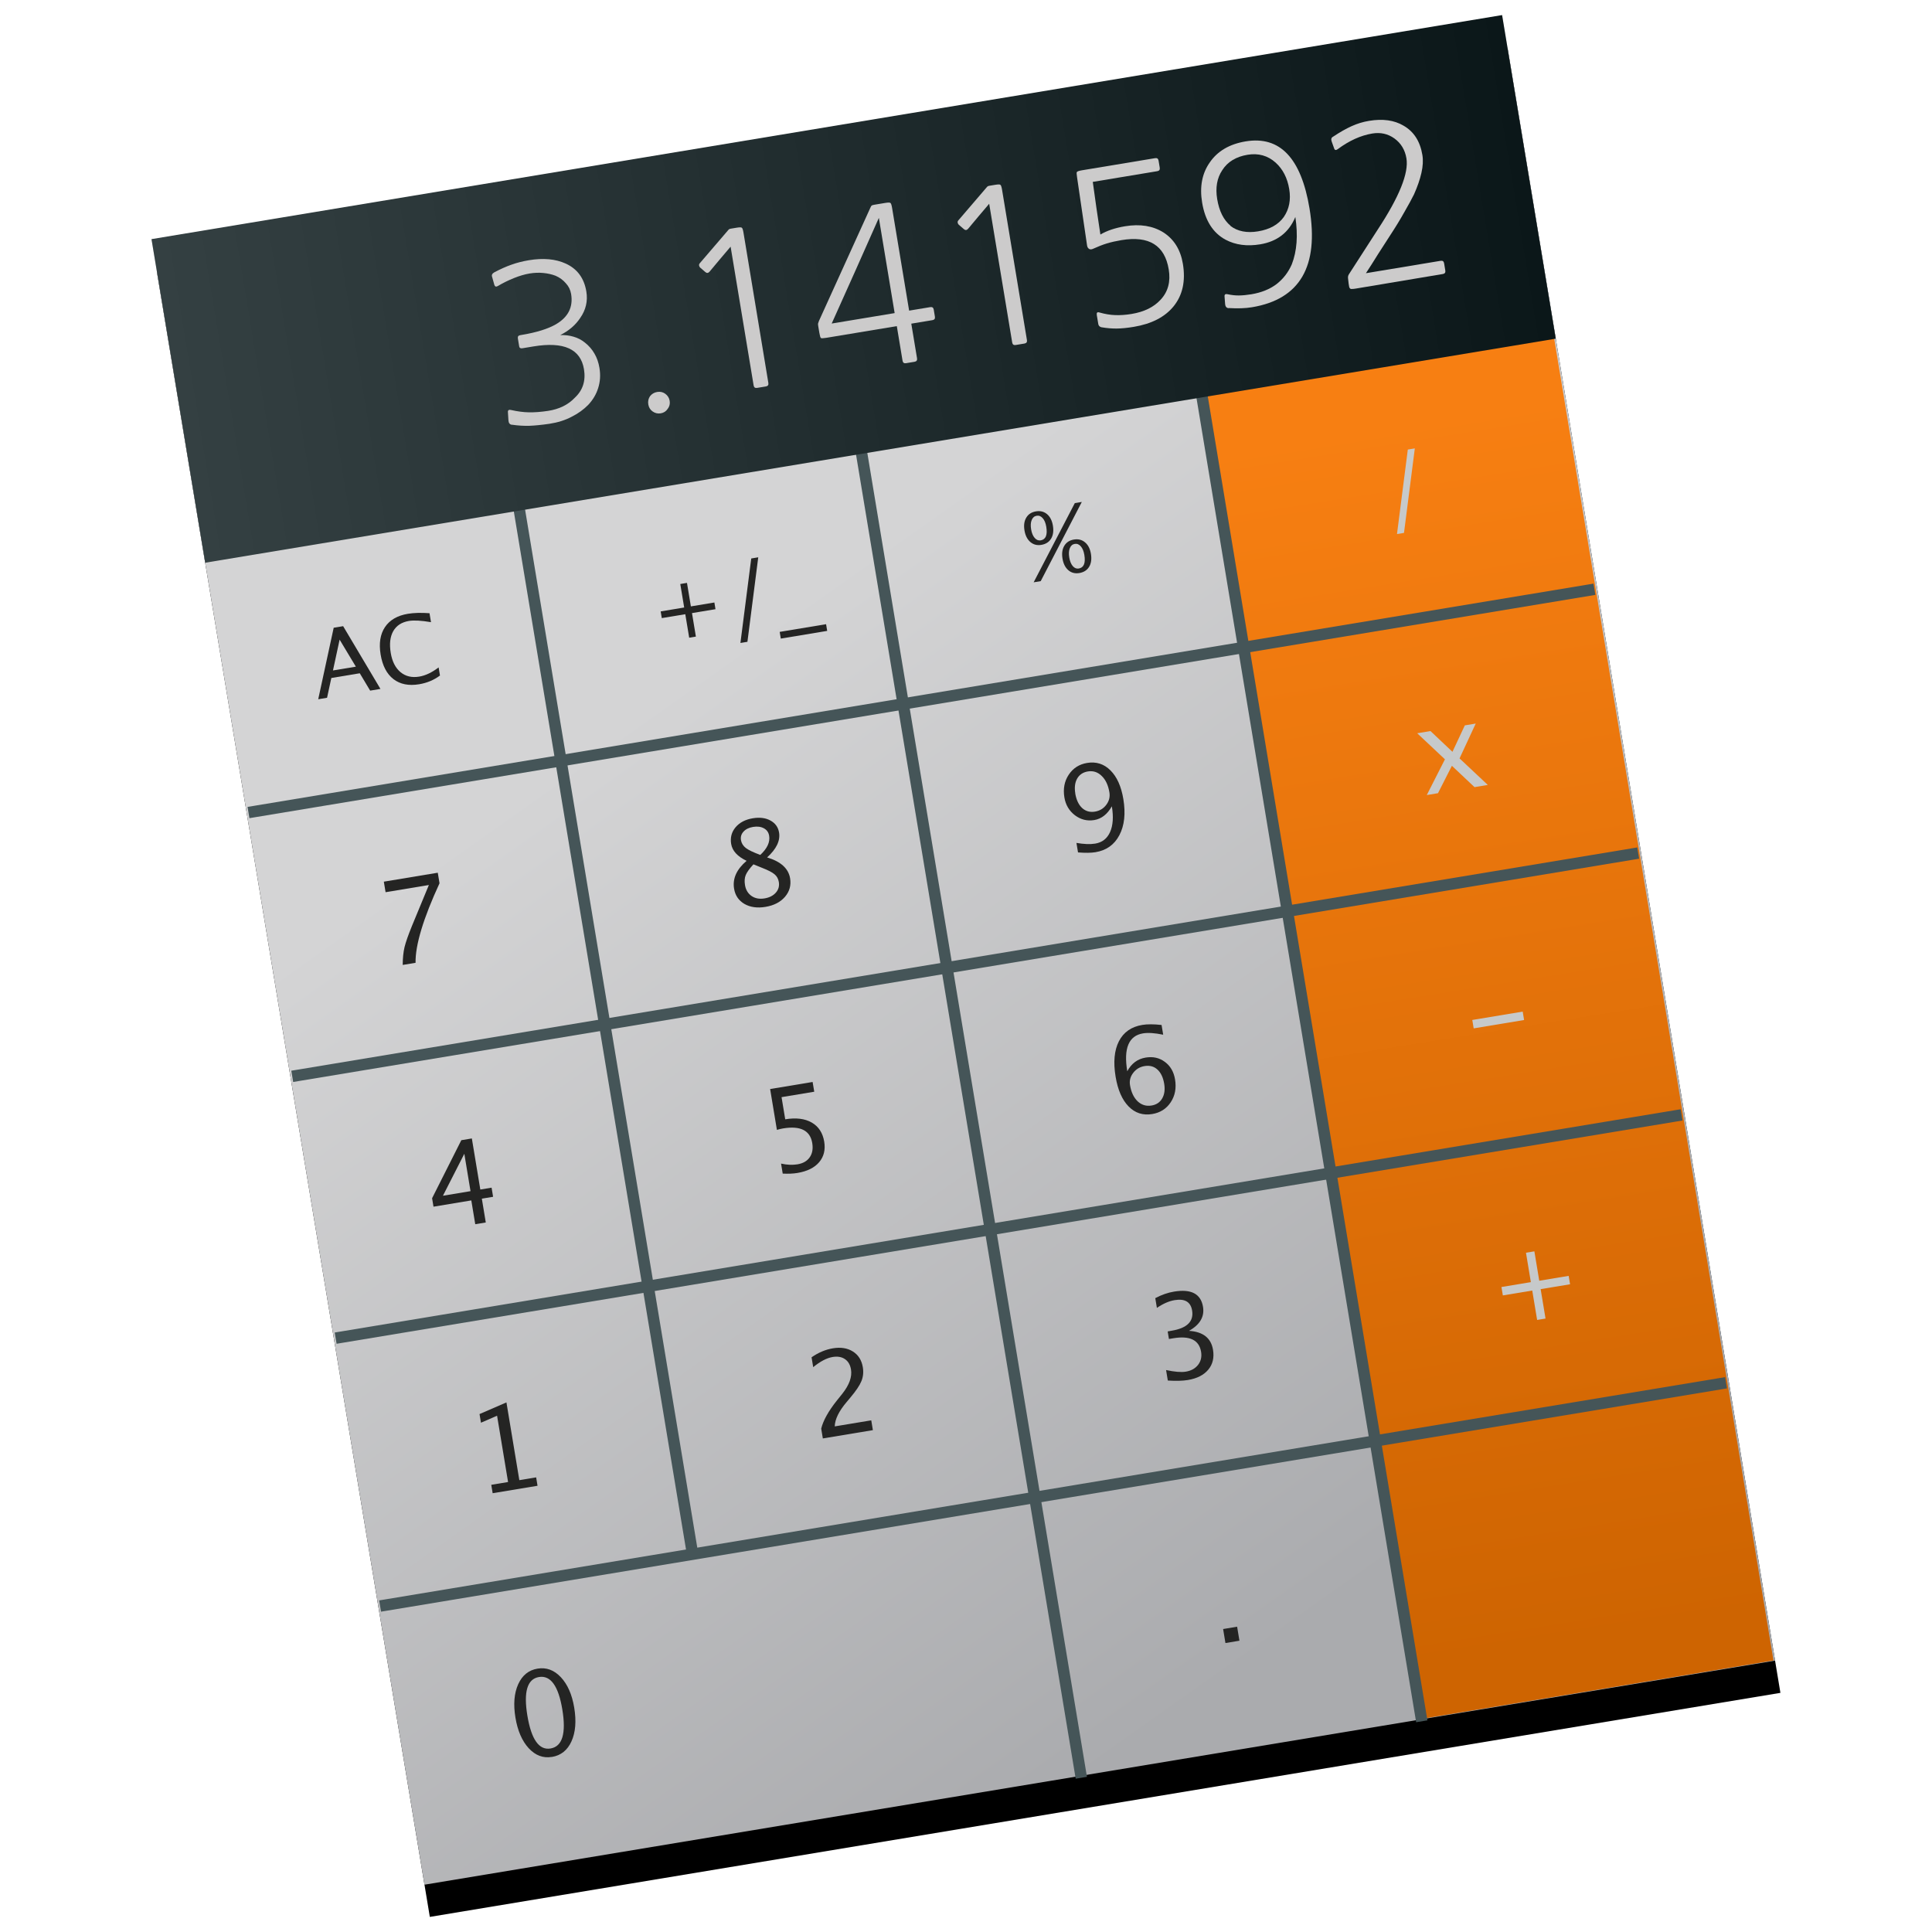
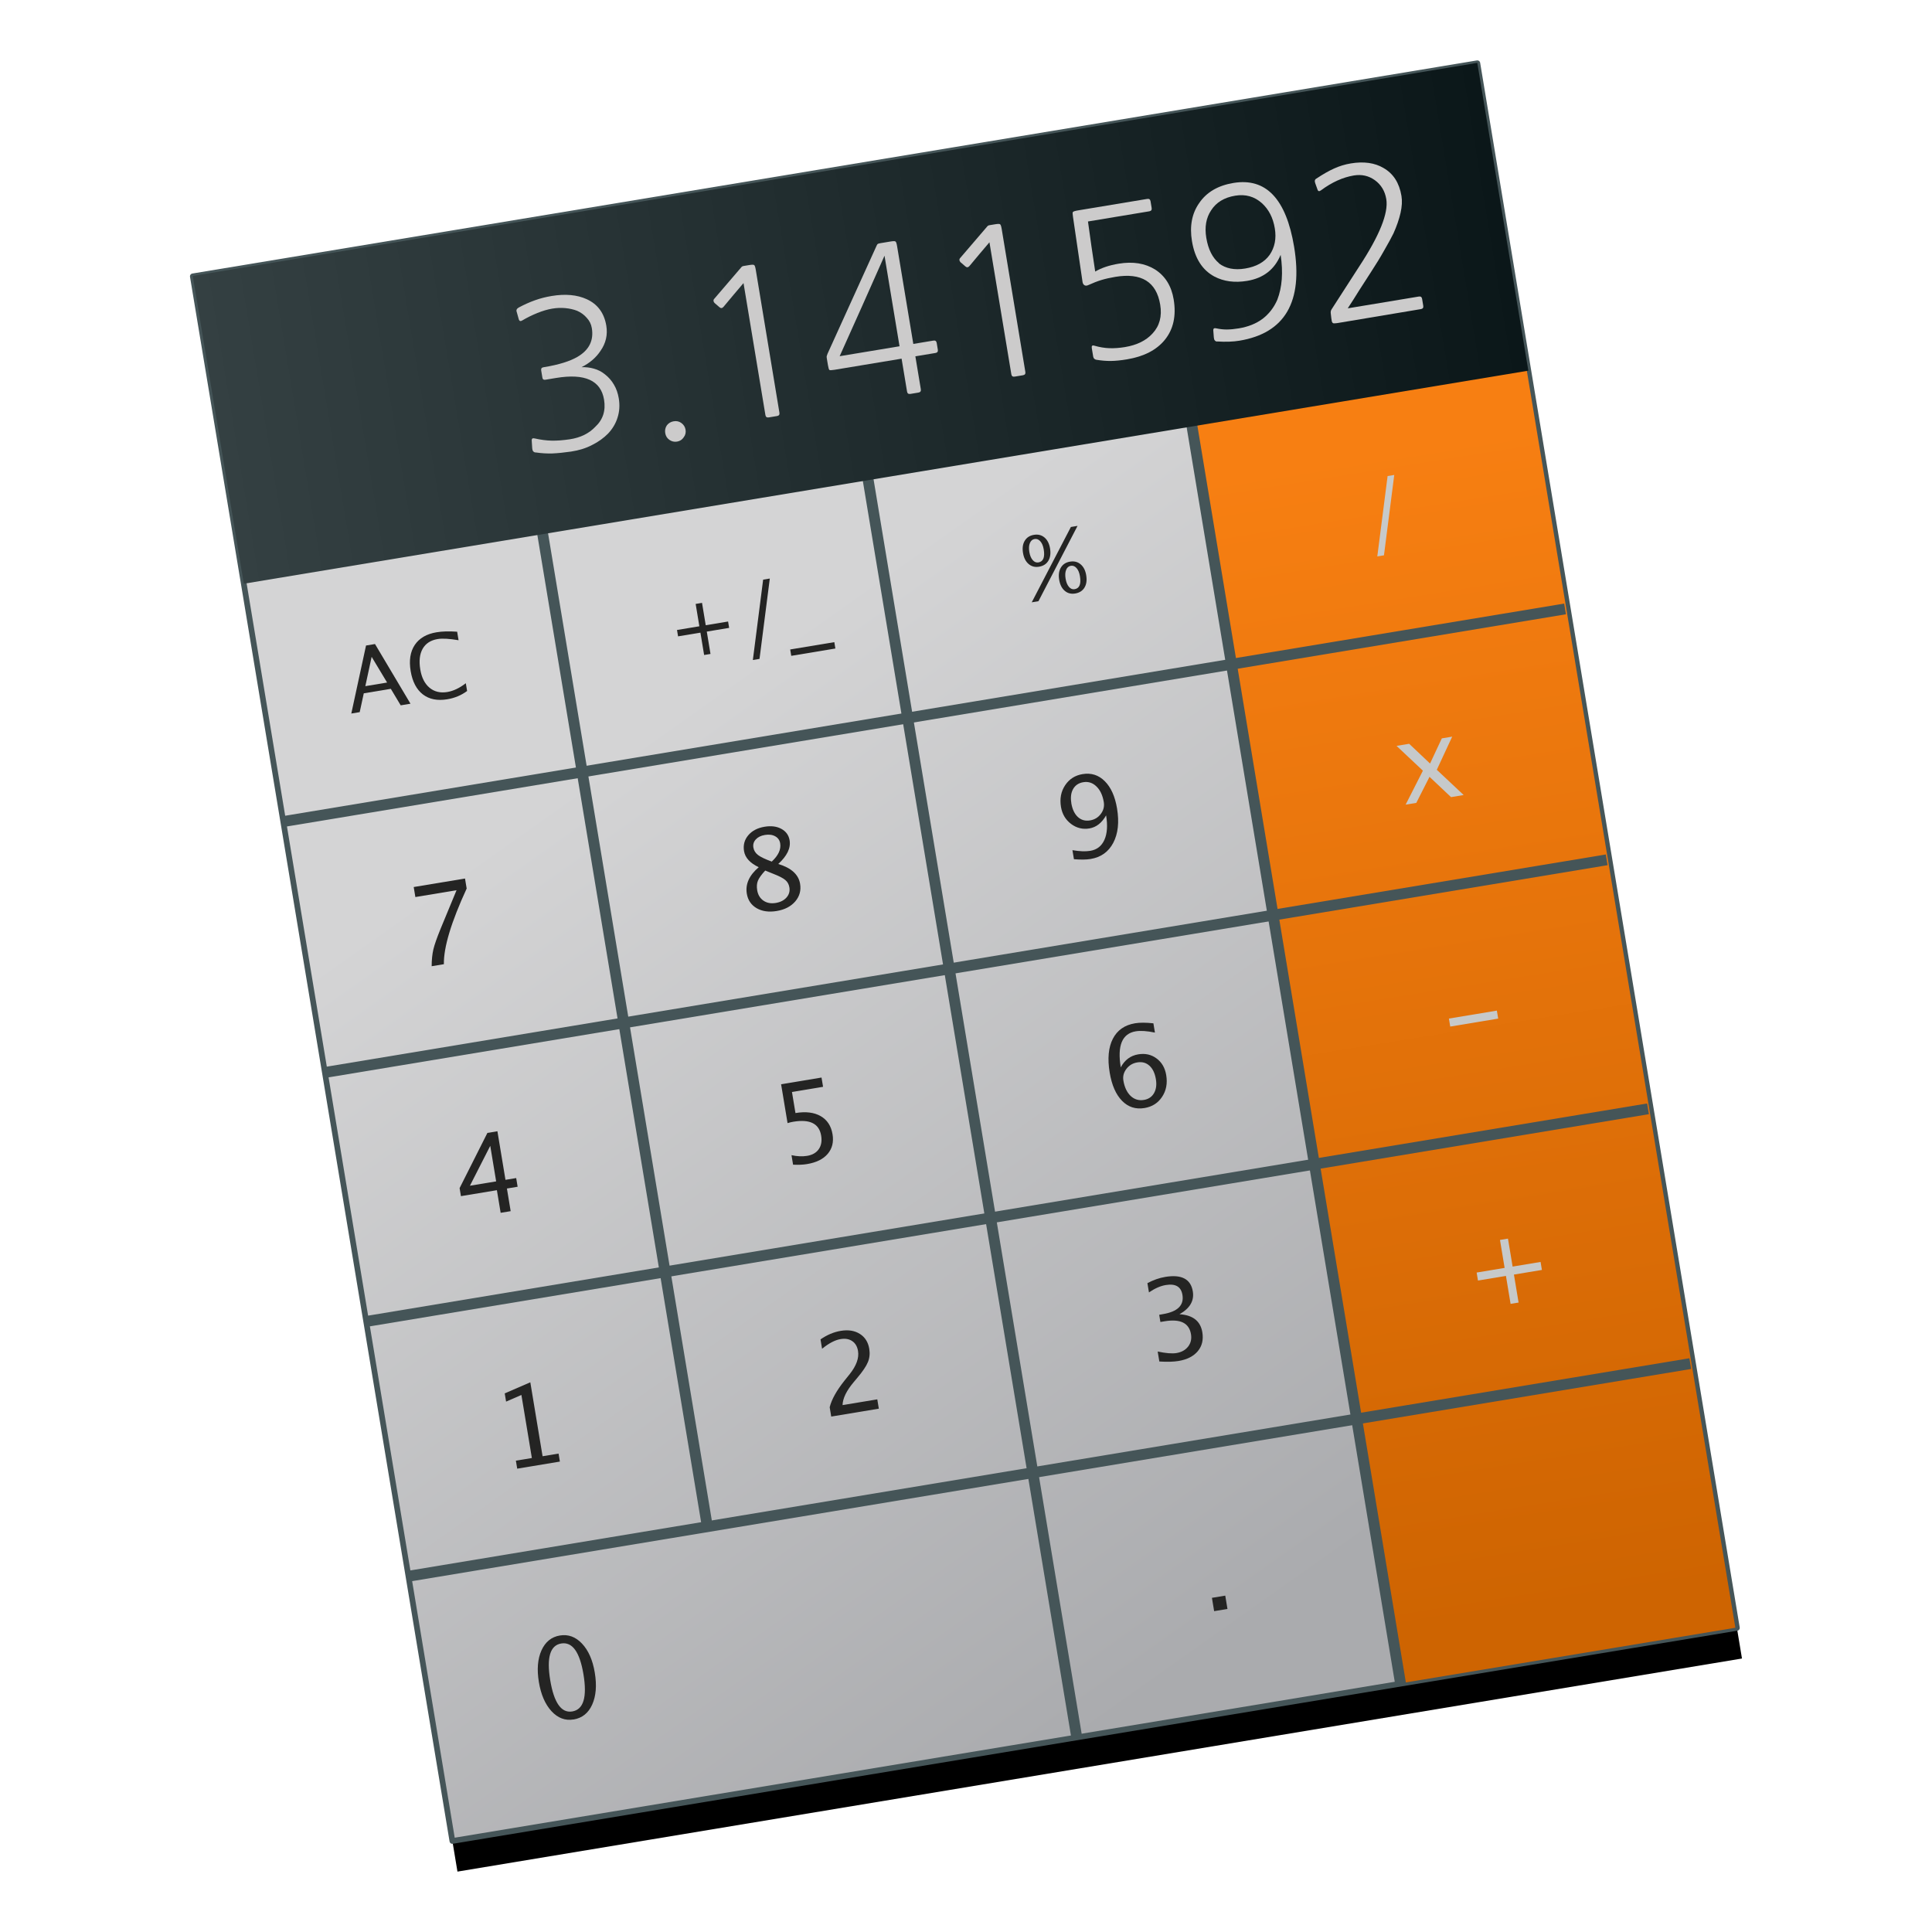
<svg xmlns="http://www.w3.org/2000/svg" xmlns:xlink="http://www.w3.org/1999/xlink" width="128" height="128" viewBox="0 0 33.867 33.867" version="1.1" id="svg8">
  <defs id="defs2">
    <linearGradient id="linearGradient1127">
      <stop style="stop-color:#f77f12;stop-opacity:1" offset="0" id="stop1123" />
      <stop style="stop-color:#ce6401;stop-opacity:1" offset="1" id="stop1125" />
    </linearGradient>
    <linearGradient id="linearGradient1119">
      <stop style="stop-color:#d4d4d5;stop-opacity:1" offset="0" id="stop1115" />
      <stop style="stop-color:#aaabae;stop-opacity:1" offset="1" id="stop1117" />
    </linearGradient>
    <linearGradient id="linearGradient1038">
      <stop style="stop-color:#344042;stop-opacity:1" offset="0" id="stop1034" />
      <stop style="stop-color:#0b1719;stop-opacity:1" offset="1" id="stop1036" />
    </linearGradient>
-     <linearGradient xlink:href="#linearGradient1038" id="linearGradient1040" x1="-97.853" y1="171.298" x2="-75.67" y2="171.298" gradientUnits="userSpaceOnUse" gradientTransform="translate(0.02591811)" />
-     <linearGradient xlink:href="#linearGradient1119" id="linearGradient1121" x1="-92.867" y1="178.23" x2="-84.843" y2="194.766" gradientUnits="userSpaceOnUse" />
-     <linearGradient xlink:href="#linearGradient1127" id="linearGradient1129" x1="-78.45" y1="174.836" x2="-78.564" y2="194.887" gradientUnits="userSpaceOnUse" />
+     <linearGradient xlink:href="#linearGradient1038" id="linearGradient1040" x1="-97.853" y1="171.298" x2="-75.67" y2="171.298" gradientUnits="userSpaceOnUse" gradientTransform="matrix(1.016443,-0.1686169,0.1686169,1.016443,74.36293,80.01906)" />
+     <linearGradient xlink:href="#linearGradient1119" id="linearGradient1121" x1="-92.867" y1="178.23" x2="-84.843" y2="194.766" gradientUnits="userSpaceOnUse" gradientTransform="matrix(1.030334,0,0,1.030334,60.23833,91.10993)" />
+     <linearGradient xlink:href="#linearGradient1127" id="linearGradient1129" x1="-78.45" y1="174.836" x2="-78.564" y2="194.887" gradientUnits="userSpaceOnUse" gradientTransform="matrix(1.016443,-0.1686169,0.1686169,1.016443,74.33659,80.02343)" />
  </defs>
  <g id="layer1" transform="translate(0,-263.1333)">
-     <text xml:space="preserve" style="font-style:normal;font-weight:normal;font-size:1.563px;line-height:1.25;font-family:sans-serif;letter-spacing:0px;word-spacing:0px;fill:#000000;fill-opacity:1;stroke:none;stroke-width:0.265" x="-122.553" y="176.426" id="text948">
-       <tspan id="tspan946" x="-122.553" y="177.809" style="font-style:normal;font-variant:normal;font-weight:normal;font-stretch:normal;font-family:'Lucida Grande';-inkscape-font-specification:'Lucida Grande';stroke-width:0.265" />
-     </text>
-     <g id="g1270" transform="matrix(1.067265,-0.1770478,0.1770478,1.067265,77.20676,70.02125)" style="stroke-width:0.924">
-       <rect style="opacity:1;fill:#000000;fill-opacity:1;fill-rule:nonzero;stroke:none;stroke-width:1.202;stroke-linecap:round;stroke-linejoin:round;stroke-miterlimit:4;stroke-dasharray:none;stroke-dashoffset:0;stroke-opacity:1" id="rect1113" width="22.183" height="27.021" x="-97.828" y="169.176" />
-       <rect y="168.647" x="-97.828" height="27.021" width="22.183" id="rect901" style="opacity:1;fill:url(#linearGradient1121);fill-opacity:1;fill-rule:nonzero;stroke:none;stroke-width:1.202;stroke-linecap:round;stroke-linejoin:round;stroke-miterlimit:4;stroke-dasharray:none;stroke-dashoffset:0;stroke-opacity:1" />
-       <path id="rect905" d="m -81.447,173.856 v 21.805 h 5.777 v -21.805 z" style="opacity:1;fill:url(#linearGradient1129);fill-opacity:1;fill-rule:nonzero;stroke:none;stroke-width:1.202;stroke-linecap:round;stroke-linejoin:round;stroke-miterlimit:4;stroke-dasharray:none;stroke-dashoffset:0;stroke-opacity:1" />
-       <g id="g1109" style="stroke-width:0.924">
+     <g id="g969" transform="matrix(0.9986365,0,0,0.9986365,0.04756269,0.4035296)">
+       <text id="text948" y="182.155" x="-116.591" style="font-style:normal;font-weight:normal;font-size:1.489px;line-height:1.25;font-family:sans-serif;letter-spacing:0px;word-spacing:0px;fill:#000000;fill-opacity:1;stroke:none;stroke-width:0.252" xml:space="preserve">
+         <tspan style="font-style:normal;font-variant:normal;font-weight:normal;font-stretch:normal;font-family:'Lucida Grande';-inkscape-font-specification:'Lucida Grande';stroke-width:0.252" y="183.514" x="-116.591" id="tspan946" />
+       </text>
+       <rect transform="rotate(-9.418975)" style="opacity:1;fill:#000000;fill-opacity:1;fill-rule:nonzero;stroke:none;stroke-width:1.238;stroke-linecap:round;stroke-linejoin:round;stroke-miterlimit:4;stroke-dasharray:none;stroke-dashoffset:0;stroke-opacity:1" id="rect1113" width="22.856" height="27.84" x="-40.557" y="265.418" />
+       <rect transform="rotate(-9.418975)" y="264.873" x="-40.557" height="27.84" width="22.856" id="rect901" style="opacity:1;fill:url(#linearGradient1121);fill-opacity:1;fill-rule:nonzero;stroke:#455558;stroke-width:0.1;stroke-linecap:round;stroke-linejoin:round;stroke-miterlimit:4;stroke-dasharray:none;stroke-dashoffset:0;stroke-opacity:1" />
+       <path id="rect905" d="m 20.865,270.471 3.677,22.164 5.872,-0.974 -3.677,-22.164 z" style="opacity:1;fill:url(#linearGradient1129);fill-opacity:1;fill-rule:nonzero;stroke:none;stroke-width:1.238;stroke-linecap:round;stroke-linejoin:round;stroke-miterlimit:4;stroke-dasharray:none;stroke-dashoffset:0;stroke-opacity:1" />
+       <g transform="matrix(1.016443,-0.1686169,0.1686169,1.016443,74.33659,80.02343)" id="g1109" style="stroke-width:0.924">
        <path id="path1098" d="M -81.453,195.608 V 173.852" style="fill:none;stroke:#455558;stroke-width:0.185;stroke-linecap:square;stroke-linejoin:miter;stroke-miterlimit:4;stroke-dasharray:none;stroke-opacity:1" />
        <path style="fill:none;stroke:#455558;stroke-width:0.185;stroke-linecap:square;stroke-linejoin:miter;stroke-miterlimit:4;stroke-dasharray:none;stroke-opacity:1" d="m -97.706,178.063 h 21.922" id="path918" />
        <path id="path922" d="m -97.706,182.396 h 21.922" style="fill:none;stroke:#455558;stroke-width:0.185;stroke-linecap:square;stroke-linejoin:miter;stroke-miterlimit:4;stroke-dasharray:none;stroke-opacity:1" />
        <path style="fill:none;stroke:#455558;stroke-width:0.185;stroke-linecap:square;stroke-linejoin:miter;stroke-miterlimit:4;stroke-dasharray:none;stroke-opacity:1" d="m -97.706,186.696 h 21.922" id="path926" />
        <path id="path930" d="m -97.706,191.096 h 21.922" style="fill:none;stroke:#455558;stroke-width:0.185;stroke-linecap:square;stroke-linejoin:miter;stroke-miterlimit:4;stroke-dasharray:none;stroke-opacity:1" />
        <path id="path934" d="M -92.666,190.93 V 173.092" style="fill:none;stroke:#455558;stroke-width:0.185;stroke-linecap:square;stroke-linejoin:miter;stroke-miterlimit:4;stroke-dasharray:none;stroke-opacity:1" />
        <path style="fill:none;stroke:#455558;stroke-width:0.185;stroke-linecap:square;stroke-linejoin:miter;stroke-miterlimit:4;stroke-dasharray:none;stroke-opacity:1" d="M -87.045,195.608 V 173.852" id="path938" />
      </g>
-       <path id="rect913" d="m -97.828,168.64 v 5.315 h 22.183 v -5.315 z" style="opacity:1;fill:url(#linearGradient1040);fill-opacity:1;fill-rule:nonzero;stroke:none;stroke-width:1.202;stroke-linecap:round;stroke-linejoin:round;stroke-miterlimit:4;stroke-dasharray:none;stroke-dashoffset:0;stroke-opacity:1" />
-       <g style="fill:#242423;fill-opacity:1;stroke-width:0.924" id="g1089">
+       <path id="rect913" d="m 3.336,267.932 0.896,5.403 22.548,-3.74 -0.896,-5.403 z" style="opacity:1;fill:url(#linearGradient1040);fill-opacity:1;fill-rule:nonzero;stroke:none;stroke-width:1.238;stroke-linecap:round;stroke-linejoin:round;stroke-miterlimit:4;stroke-dasharray:none;stroke-dashoffset:0;stroke-opacity:1" />
+       <g transform="matrix(1.016443,-0.1686169,0.1686169,1.016443,74.33659,80.02343)" style="fill:#242423;fill-opacity:1;stroke-width:0.924" id="g1089">
        <g id="text960" style="font-style:normal;font-weight:normal;font-size:0.855px;line-height:1.25;font-family:sans-serif;letter-spacing:0px;word-spacing:0px;fill:#242423;fill-opacity:1;stroke:none;stroke-width:0.245" aria-label="7 ">
          <path id="path1148" style="font-style:normal;font-variant:normal;font-weight:normal;font-stretch:normal;font-size:1.91px;font-family:'Lucida Grande';-inkscape-font-specification:'Lucida Grande';fill:#242423;fill-opacity:1;stroke-width:0.245" d="m -95.737,180.908 q 0.027,-0.161 0.076,-0.279 0.05,-0.117 0.177,-0.323 l 0.377,-0.606 h -0.711 v -0.173 h 0.886 v 0.173 q -0.531,0.782 -0.594,1.208 z" />
        </g>
        <g id="text964" style="font-style:normal;font-weight:normal;font-size:0.855px;line-height:1.25;font-family:sans-serif;letter-spacing:0px;word-spacing:0px;fill:#242423;fill-opacity:1;stroke:none;stroke-width:0.245" aria-label="8 ">
          <path id="path1151" style="font-style:normal;font-variant:normal;font-weight:normal;font-stretch:normal;font-size:1.91px;font-family:'Lucida Grande';-inkscape-font-specification:'Lucida Grande';fill:#242423;fill-opacity:1;stroke-width:0.245" d="m -89.964,180.156 q -0.202,-0.141 -0.202,-0.311 0,-0.157 0.115,-0.255 0.115,-0.098 0.299,-0.098 0.171,0 0.276,0.083 0.106,0.083 0.106,0.215 0,0.2 -0.257,0.366 0.312,0.153 0.312,0.394 0,0.173 -0.131,0.283 -0.131,0.109 -0.338,0.109 -0.203,0 -0.329,-0.103 -0.125,-0.104 -0.125,-0.271 0,-0.248 0.274,-0.412 z m 0.234,-0.058 q 0.193,-0.127 0.193,-0.283 0,-0.083 -0.064,-0.133 -0.064,-0.051 -0.17,-0.051 -0.102,0 -0.165,0.05 -0.063,0.049 -0.063,0.129 0,0.077 0.057,0.139 0.058,0.061 0.213,0.149 z m -0.134,0.132 q -0.111,0.086 -0.151,0.15 -0.039,0.063 -0.039,0.159 0,0.118 0.076,0.192 0.076,0.073 0.201,0.073 0.12,0 0.196,-0.062 0.076,-0.062 0.076,-0.162 0,-0.08 -0.048,-0.135 -0.047,-0.056 -0.182,-0.136 z" />
        </g>
        <g id="text968" style="font-style:normal;font-weight:normal;font-size:0.855px;line-height:1.25;font-family:sans-serif;letter-spacing:0px;word-spacing:0px;fill:#242423;fill-opacity:1;stroke:none;stroke-width:0.245" aria-label="9 ">
          <path id="path1154" style="font-style:normal;font-variant:normal;font-weight:normal;font-stretch:normal;font-size:1.91px;font-family:'Lucida Grande';-inkscape-font-specification:'Lucida Grande';fill:#242423;fill-opacity:1;stroke-width:0.245" d="m -84.644,180.9 v -0.156 q 0.175,0.061 0.298,0.061 0.172,0 0.268,-0.145 0.097,-0.146 0.097,-0.407 -0.14,0.173 -0.318,0.173 -0.174,0 -0.296,-0.128 -0.121,-0.129 -0.121,-0.313 0,-0.212 0.129,-0.351 0.13,-0.14 0.325,-0.14 0.225,0 0.354,0.181 0.13,0.18 0.13,0.493 0,0.356 -0.159,0.566 -0.158,0.209 -0.427,0.209 -0.108,0 -0.281,-0.043 z m 0.112,-0.952 q 0,0.16 0.071,0.253 0.072,0.092 0.196,0.092 0.117,0 0.199,-0.079 0.083,-0.079 0.083,-0.191 0,-0.176 -0.08,-0.283 -0.079,-0.108 -0.209,-0.108 -0.12,0 -0.19,0.086 -0.069,0.085 -0.069,0.231 z" />
        </g>
        <g id="text972" style="font-style:normal;font-weight:normal;font-size:0.855px;line-height:1.25;font-family:sans-serif;letter-spacing:0px;word-spacing:0px;fill:#242423;fill-opacity:1;stroke:none;stroke-width:0.245" aria-label="4 ">
          <path id="path1157" style="font-style:normal;font-variant:normal;font-weight:normal;font-stretch:normal;font-size:1.91px;font-family:'Lucida Grande';-inkscape-font-specification:'Lucida Grande';fill:#242423;fill-opacity:1;stroke-width:0.245" d="m -95.265,185.245 v -0.391 h -0.621 v -0.139 l 0.621,-0.85 h 0.173 v 0.839 h 0.185 v 0.15 h -0.185 v 0.391 z m -0.441,-0.541 h 0.453 v -0.614 z" />
        </g>
        <g id="text976" style="font-style:normal;font-weight:normal;font-size:0.855px;line-height:1.25;font-family:sans-serif;letter-spacing:0px;word-spacing:0px;fill:#242423;fill-opacity:1;stroke:none;stroke-width:0.245" aria-label="5">
          <path id="path1160" style="font-style:normal;font-variant:normal;font-weight:normal;font-stretch:normal;font-size:1.91px;font-family:'Lucida Grande';-inkscape-font-specification:'Lucida Grande';fill:#242423;fill-opacity:1;stroke-width:0.245" d="m -90.216,185.251 v -0.164 q 0.137,0.055 0.261,0.055 0.136,0 0.214,-0.08 0.078,-0.08 0.078,-0.221 0,-0.311 -0.428,-0.311 -0.048,0 -0.102,0.007 v -0.671 h 0.698 v 0.16 h -0.537 v 0.364 q 0.266,0 0.415,0.122 0.149,0.122 0.149,0.338 0,0.201 -0.136,0.316 -0.135,0.114 -0.376,0.114 -0.104,0 -0.237,-0.029 z" />
        </g>
        <g id="text980" style="font-style:normal;font-weight:normal;font-size:0.855px;line-height:1.25;font-family:sans-serif;letter-spacing:0px;word-spacing:0px;fill:#242423;fill-opacity:1;stroke:none;stroke-width:0.245" aria-label="6">
          <path id="path1163" style="font-style:normal;font-variant:normal;font-weight:normal;font-stretch:normal;font-size:1.91px;font-family:'Lucida Grande';-inkscape-font-specification:'Lucida Grande';fill:#242423;fill-opacity:1;stroke-width:0.245" d="m -84.438,184.53 q 0.131,-0.171 0.331,-0.171 0.181,0 0.296,0.12 0.116,0.119 0.116,0.307 0,0.215 -0.13,0.354 -0.129,0.139 -0.327,0.139 -0.228,0 -0.357,-0.184 -0.129,-0.184 -0.129,-0.51 0,-0.359 0.147,-0.558 0.148,-0.199 0.417,-0.199 0.123,0 0.308,0.052 v 0.16 q -0.195,-0.075 -0.319,-0.075 -0.352,0 -0.352,0.562 z m 0.558,0.297 q 0,-0.157 -0.071,-0.246 -0.07,-0.089 -0.195,-0.089 -0.117,0 -0.2,0.078 -0.084,0.078 -0.084,0.188 0,0.173 0.079,0.279 0.08,0.104 0.212,0.104 0.118,0 0.188,-0.085 0.071,-0.086 0.071,-0.229 z" />
        </g>
        <g id="text984" style="font-style:normal;font-weight:normal;font-size:0.855px;line-height:1.25;font-family:sans-serif;letter-spacing:0px;word-spacing:0px;fill:#242423;fill-opacity:1;stroke:none;stroke-width:0.245" aria-label="1 ">
          <path id="path1166" style="font-style:normal;font-variant:normal;font-weight:normal;font-stretch:normal;font-size:1.91px;font-family:'Lucida Grande';-inkscape-font-specification:'Lucida Grande';fill:#242423;fill-opacity:1;stroke-width:0.245" d="m -95.7,189.591 v -0.138 h 0.276 v -1.089 l -0.276,0.069 v -0.142 l 0.461,-0.115 v 1.277 h 0.276 v 0.138 z" />
        </g>
        <g id="text988" style="font-style:normal;font-weight:normal;font-size:0.855px;line-height:1.25;font-family:sans-serif;letter-spacing:0px;word-spacing:0px;fill:#242423;fill-opacity:1;stroke:none;stroke-width:0.245" aria-label="2 ">
          <path id="path1169" style="font-style:normal;font-variant:normal;font-weight:normal;font-stretch:normal;font-size:1.91px;font-family:'Lucida Grande';-inkscape-font-specification:'Lucida Grande';fill:#242423;fill-opacity:1;stroke-width:0.245" d="m -90.277,189.591 v -0.161 q 0.08,-0.187 0.325,-0.408 l 0.105,-0.094 q 0.203,-0.184 0.203,-0.365 0,-0.116 -0.07,-0.182 -0.069,-0.066 -0.19,-0.066 -0.144,0 -0.338,0.111 v -0.162 q 0.184,-0.087 0.365,-0.087 0.194,0 0.311,0.104 0.117,0.104 0.117,0.277 0,0.124 -0.06,0.22 -0.059,0.096 -0.22,0.233 l -0.071,0.061 q -0.221,0.187 -0.255,0.358 h 0.6 v 0.161 z" />
        </g>
        <g id="text992" style="font-style:normal;font-weight:normal;font-size:0.855px;line-height:1.25;font-family:sans-serif;letter-spacing:0px;word-spacing:0px;fill:#242423;fill-opacity:1;stroke:none;stroke-width:0.245" aria-label="3 ">
          <path id="path1172" style="font-style:normal;font-variant:normal;font-weight:normal;font-stretch:normal;font-size:1.91px;font-family:'Lucida Grande';-inkscape-font-specification:'Lucida Grande';fill:#242423;fill-opacity:1;stroke-width:0.245" d="m -84.609,189.58 v -0.172 q 0.198,0.078 0.311,0.078 0.131,0 0.214,-0.076 0.083,-0.077 0.083,-0.2 0,-0.291 -0.407,-0.291 h -0.073 v -0.124 l 0.064,-9.3e-4 q 0.382,0 0.382,-0.269 0,-0.212 -0.252,-0.212 -0.138,0 -0.304,0.077 v -0.16 q 0.163,-0.055 0.317,-0.055 0.423,0 0.423,0.32 0,0.243 -0.288,0.347 0.334,0.077 0.334,0.366 0,0.195 -0.129,0.306 -0.129,0.111 -0.353,0.111 -0.128,0 -0.323,-0.045 z" />
        </g>
        <g id="text996" style="font-style:normal;font-weight:normal;font-size:0.855px;line-height:1.25;font-family:sans-serif;letter-spacing:0px;word-spacing:0px;fill:#242423;fill-opacity:1;stroke:none;stroke-width:0.245" aria-label="0 ">
          <path id="path1175" style="font-style:normal;font-variant:normal;font-weight:normal;font-stretch:normal;font-size:1.91px;font-family:'Lucida Grande';-inkscape-font-specification:'Lucida Grande';fill:#242423;fill-opacity:1;stroke-width:0.245" d="m -95.454,193.963 q -0.214,0 -0.346,-0.2 -0.131,-0.201 -0.131,-0.525 0,-0.326 0.132,-0.525 0.133,-0.199 0.351,-0.199 0.217,0 0.35,0.199 0.133,0.199 0.133,0.522 0,0.332 -0.133,0.531 -0.132,0.198 -0.355,0.198 z m 0.002,-0.138 q 0.292,0 0.292,-0.593 0,-0.58 -0.288,-0.58 -0.287,0 -0.287,0.586 0,0.587 0.283,0.587 z" />
        </g>
        <g id="text1000" style="font-style:normal;font-weight:normal;font-size:0.855px;line-height:1.25;font-family:sans-serif;letter-spacing:0px;word-spacing:0px;fill:#242423;fill-opacity:1;stroke:none;stroke-width:0.245" aria-label=". ">
          <path id="path1178" style="font-style:normal;font-variant:normal;font-weight:normal;font-stretch:normal;font-size:1.91px;font-family:'Lucida Grande';-inkscape-font-specification:'Lucida Grande';fill:#242423;fill-opacity:1;stroke-width:0.245" d="m -84.384,193.929 v -0.23 h 0.23 v 0.23 z" />
        </g>
        <g id="text1004" style="font-style:normal;font-weight:normal;font-size:0.683px;line-height:1.25;font-family:sans-serif;letter-spacing:0px;word-spacing:0px;fill:#242423;fill-opacity:1;stroke:none;stroke-width:0.245" aria-label="AC ">
          <path id="path1181" style="font-style:normal;font-variant:normal;font-weight:normal;font-stretch:normal;font-size:1.524px;font-family:'Lucida Grande';-inkscape-font-specification:'Lucida Grande';fill:#242423;fill-opacity:1;stroke-width:0.245" d="m -95.695,176.016 -0.188,-0.475 -0.188,0.475 z m 0.165,0.421 -0.12,-0.305 h -0.467 l -0.121,0.305 h -0.145 l 0.437,-1.102 h 0.155 l 0.43,1.102 z" />
          <path id="path1183" style="font-style:normal;font-variant:normal;font-weight:normal;font-stretch:normal;font-size:1.524px;font-family:'Lucida Grande';-inkscape-font-specification:'Lucida Grande';fill:#242423;fill-opacity:1;stroke-width:0.245" d="m -94.73,176.465 q -0.257,0 -0.397,-0.15 -0.14,-0.151 -0.14,-0.427 0,-0.275 0.142,-0.427 0.143,-0.152 0.402,-0.152 0.148,0 0.347,0.048 v 0.147 q -0.226,-0.078 -0.349,-0.078 -0.179,0 -0.278,0.121 -0.098,0.121 -0.098,0.342 0,0.211 0.105,0.333 0.105,0.121 0.287,0.121 0.156,0 0.335,-0.096 v 0.134 q -0.163,0.084 -0.356,0.084 z" />
        </g>
        <g id="text1008" style="font-style:normal;font-weight:normal;font-size:0.683px;line-height:1.25;font-family:sans-serif;letter-spacing:0px;word-spacing:0px;fill:#242423;fill-opacity:1;stroke:none;stroke-width:0.245" aria-label="+/_ ">
          <path id="path1186" style="font-style:normal;font-variant:normal;font-weight:normal;font-stretch:normal;font-size:1.524px;font-family:'Lucida Grande';-inkscape-font-specification:'Lucida Grande';fill:#242423;fill-opacity:1;stroke-width:0.245" d="m -90.29,176.437 v -0.386 h -0.386 v -0.11 h 0.386 v -0.386 h 0.11 v 0.386 h 0.386 v 0.11 h -0.386 v 0.386 z" />
          <path id="path1188" style="font-style:normal;font-variant:normal;font-weight:normal;font-stretch:normal;font-size:1.524px;font-family:'Lucida Grande';-inkscape-font-specification:'Lucida Grande';fill:#242423;fill-opacity:1;stroke-width:0.245" d="m -89.485,176.657 0.397,-1.322 h 0.115 l -0.397,1.322 z" />
          <path id="path1190" style="font-style:normal;font-variant:normal;font-weight:normal;font-stretch:normal;font-size:1.524px;font-family:'Lucida Grande';-inkscape-font-specification:'Lucida Grande';fill:#242423;fill-opacity:1;stroke-width:0.245" d="m -88.828,176.694 v -0.11 h 0.762 v 0.11 z" />
        </g>
        <g id="text1012" style="font-style:normal;font-weight:normal;font-size:0.683px;line-height:1.25;font-family:sans-serif;letter-spacing:0px;word-spacing:0px;fill:#242423;fill-opacity:1;stroke:none;stroke-width:0.245" aria-label="% ">
          <path id="path1193" style="font-style:normal;font-variant:normal;font-weight:normal;font-stretch:normal;font-size:1.524px;font-family:'Lucida Grande';-inkscape-font-specification:'Lucida Grande';fill:#242423;fill-opacity:1;stroke-width:0.245" d="m -84.637,176.465 0.868,-1.157 h 0.115 l -0.867,1.157 z m 0.222,-0.578 q -0.105,0 -0.168,-0.075 -0.063,-0.075 -0.063,-0.201 0,-0.127 0.063,-0.2 0.063,-0.074 0.171,-0.074 0.107,0 0.17,0.074 0.063,0.074 0.063,0.199 0,0.129 -0.063,0.203 -0.063,0.074 -0.174,0.074 z m 0.002,-0.074 q 0.125,0 0.125,-0.203 0,-0.092 -0.034,-0.146 -0.034,-0.055 -0.09,-0.055 -0.057,0 -0.091,0.055 -0.034,0.054 -0.034,0.147 0,0.092 0.034,0.147 0.034,0.055 0.089,0.055 z m 0.531,0.625 q -0.106,0 -0.168,-0.074 -0.063,-0.075 -0.063,-0.201 0,-0.127 0.063,-0.201 0.063,-0.074 0.17,-0.074 0.107,0 0.17,0.074 0.064,0.074 0.064,0.199 0,0.13 -0.063,0.203 -0.063,0.074 -0.174,0.074 z m 0.002,-0.074 q 0.126,0 0.126,-0.203 0,-0.092 -0.034,-0.146 -0.034,-0.055 -0.09,-0.055 -0.057,0 -0.09,0.055 -0.034,0.054 -0.034,0.147 0,0.092 0.033,0.147 0.034,0.055 0.089,0.055 z" />
        </g>
      </g>
-       <g id="g1050" style="stroke-width:0.924">
+       <g transform="matrix(1.016443,-0.1686169,0.1686169,1.016443,74.33659,80.02343)" id="g1050" style="stroke-width:0.924">
        <g id="text1016" style="font-style:normal;font-weight:normal;font-size:0.683px;line-height:1.25;font-family:sans-serif;letter-spacing:0px;word-spacing:0px;fill:#c6c9ca;fill-opacity:1;stroke:none;stroke-width:0.245" aria-label="/ ">
          <path id="path1196" style="font-style:normal;font-variant:normal;font-weight:normal;font-stretch:normal;font-size:1.524px;font-family:'Lucida Grande';-inkscape-font-specification:'Lucida Grande';fill:#c6c9ca;fill-opacity:1;stroke-width:0.245" d="m -78.701,176.657 0.397,-1.322 h 0.115 l -0.397,1.322 z" />
        </g>
        <g id="text1020" style="font-style:normal;font-weight:normal;font-size:0.855px;line-height:1.25;font-family:sans-serif;letter-spacing:0px;word-spacing:0px;fill:#c6c9ca;fill-opacity:1;stroke:none;stroke-width:0.245" aria-label="x ">
          <path id="path1199" style="font-style:normal;font-variant:normal;font-weight:normal;font-stretch:normal;font-size:1.91px;font-family:'Lucida Grande';-inkscape-font-specification:'Lucida Grande';fill:#c6c9ca;fill-opacity:1;stroke-width:0.245" d="m -78.917,180.908 0.385,-0.523 -0.374,-0.49 h 0.218 l 0.296,0.39 0.268,-0.39 h 0.179 l -0.351,0.514 0.381,0.499 h -0.218 l -0.305,-0.401 -0.295,0.401 z" />
        </g>
        <g id="text1024" style="font-style:normal;font-weight:normal;font-size:0.855px;line-height:1.25;font-family:sans-serif;letter-spacing:0px;word-spacing:0px;fill:#c6c9ca;fill-opacity:1;stroke:none;stroke-width:0.245" aria-label="-">
          <path id="path1202" style="font-style:normal;font-variant:normal;font-weight:normal;font-stretch:normal;font-size:1.91px;font-family:'Lucida Grande';-inkscape-font-specification:'Lucida Grande';fill:#c6c9ca;fill-opacity:1;stroke-width:0.245" d="m -78.786,184.762 v -0.138 h 0.828 v 0.138 z" />
        </g>
        <g id="text1028" style="font-style:normal;font-weight:normal;font-size:0.855px;line-height:1.25;font-family:sans-serif;letter-spacing:0px;word-spacing:0px;fill:#c6c9ca;fill-opacity:1;stroke:none;stroke-width:0.245" aria-label="+ ">
          <path id="path1205" style="font-style:normal;font-variant:normal;font-weight:normal;font-stretch:normal;font-size:1.91px;font-family:'Lucida Grande';-inkscape-font-specification:'Lucida Grande';fill:#c6c9ca;fill-opacity:1;stroke-width:0.245" d="m -78.545,189.591 v -0.483 h -0.483 v -0.138 h 0.483 v -0.483 h 0.138 v 0.483 h 0.483 v 0.138 h -0.483 v 0.483 z" />
        </g>
      </g>
-       <g id="text1032" style="font-style:normal;font-weight:normal;font-size:1.57px;line-height:1.25;font-family:sans-serif;letter-spacing:0px;word-spacing:0px;fill:#cccbcb;fill-opacity:1;stroke:none;stroke-width:0.046;stroke-miterlimit:4;stroke-dasharray:none" aria-label="3.141592 ">
+       <g transform="matrix(1.016443,-0.1686169,0.1686169,1.016443,74.33659,80.02343)" id="text1032" style="font-style:normal;font-weight:normal;font-size:1.57px;line-height:1.25;font-family:sans-serif;letter-spacing:0px;word-spacing:0px;fill:#cccbcb;fill-opacity:1;stroke:none;stroke-width:0.046;stroke-miterlimit:4;stroke-dasharray:none" aria-label="3.141592 ">
        <path id="path1131" style="font-style:normal;font-variant:normal;font-weight:normal;font-stretch:normal;font-size:3.507px;font-family:'Nanum Gothic';-inkscape-font-specification:'Nanum Gothic';fill:#cccbcb;fill-opacity:1;stroke:none;stroke-width:0.046;stroke-miterlimit:4;stroke-dasharray:none" d="m -92.557,172.564 q -0.053,-0.014 -0.046,-0.081 l 0.014,-0.137 q 0.007,-0.042 0.056,-0.021 0.147,0.06 0.277,0.084 0.133,0.025 0.309,0.028 0.277,0.004 0.466,-0.14 0.221,-0.147 0.221,-0.431 0,-0.498 -0.747,-0.498 h -0.182 q -0.046,0 -0.046,-0.039 v -0.13 q 0,-0.046 0.046,-0.046 h 0.018 q 0.375,0 0.586,-0.081 0.319,-0.123 0.319,-0.442 0,-0.102 -0.056,-0.186 -0.053,-0.088 -0.144,-0.147 -0.084,-0.049 -0.189,-0.077 -0.105,-0.028 -0.221,-0.028 -0.119,0 -0.263,0.032 -0.144,0.032 -0.277,0.084 -0.046,0.018 -0.053,-0.028 l -0.014,-0.13 q -0.011,-0.049 0.046,-0.07 0.158,-0.053 0.295,-0.077 0.137,-0.025 0.291,-0.025 0.354,0 0.579,0.151 0.256,0.172 0.256,0.501 0,0.235 -0.168,0.407 -0.14,0.151 -0.365,0.221 0.112,0.014 0.207,0.06 0.098,0.046 0.168,0.126 0.081,0.088 0.123,0.2 0.042,0.109 0.042,0.242 0,0.175 -0.074,0.319 -0.07,0.14 -0.203,0.242 -0.13,0.095 -0.298,0.147 -0.168,0.056 -0.375,0.053 -0.186,-0.004 -0.323,-0.021 -0.133,-0.018 -0.274,-0.063 z" />
        <path id="path1133" style="font-style:normal;font-variant:normal;font-weight:normal;font-stretch:normal;font-size:3.507px;font-family:'Nanum Gothic';-inkscape-font-specification:'Nanum Gothic';fill:#cccbcb;fill-opacity:1;stroke:none;stroke-width:0.046;stroke-miterlimit:4;stroke-dasharray:none" d="m -90.325,172.599 q 0,-0.074 0.049,-0.126 0.053,-0.049 0.126,-0.049 0.074,0 0.123,0.049 0.053,0.053 0.053,0.126 0,0.074 -0.053,0.123 -0.049,0.053 -0.123,0.053 -0.074,0 -0.126,-0.053 -0.049,-0.049 -0.049,-0.123 z" />
        <path id="path1135" style="font-style:normal;font-variant:normal;font-weight:normal;font-stretch:normal;font-size:3.507px;font-family:'Nanum Gothic';-inkscape-font-specification:'Nanum Gothic';fill:#cccbcb;fill-opacity:1;stroke:none;stroke-width:0.046;stroke-miterlimit:4;stroke-dasharray:none" d="m -88.349,172.575 q 0,0.049 -0.049,0.049 h -0.144 q -0.049,0 -0.049,-0.049 v -2.279 q -0.109,0.091 -0.203,0.172 -0.095,0.081 -0.2,0.172 -0.039,0.032 -0.07,-0.007 l -0.07,-0.084 q -0.011,-0.018 -0.011,-0.035 0,-0.021 0.018,-0.035 l 0.544,-0.456 q 0.014,-0.014 0.042,-0.014 h 0.095 q 0.074,0 0.084,0.014 0.014,0.011 0.014,0.084 z" />
        <path id="path1137" style="font-style:normal;font-variant:normal;font-weight:normal;font-stretch:normal;font-size:3.507px;font-family:'Nanum Gothic';-inkscape-font-specification:'Nanum Gothic';fill:#cccbcb;fill-opacity:1;stroke:none;stroke-width:0.046;stroke-miterlimit:4;stroke-dasharray:none" d="M -86.145,171.793 V 170.229 q -0.259,0.393 -0.515,0.782 -0.256,0.389 -0.519,0.782 z m 0.238,0.782 q 0,0.049 -0.049,0.049 h -0.14 q -0.049,0 -0.049,-0.049 v -0.568 h -1.157 q -0.074,0 -0.088,-0.011 -0.011,-0.014 -0.011,-0.088 v -0.109 q 0,-0.032 0.004,-0.042 0.004,-0.011 0.021,-0.039 l 1.119,-1.669 q 0.021,-0.032 0.028,-0.035 0.011,-0.007 0.049,-0.007 h 0.175 q 0.074,0 0.084,0.014 0.014,0.011 0.014,0.084 v 1.687 h 0.347 q 0.049,0 0.049,0.049 v 0.116 q 0,0.049 -0.049,0.049 h -0.347 z" />
        <path id="path1139" style="font-style:normal;font-variant:normal;font-weight:normal;font-stretch:normal;font-size:3.507px;font-family:'Nanum Gothic';-inkscape-font-specification:'Nanum Gothic';fill:#cccbcb;fill-opacity:1;stroke:none;stroke-width:0.046;stroke-miterlimit:4;stroke-dasharray:none" d="m -84.102,172.575 q 0,0.049 -0.049,0.049 h -0.144 q -0.049,0 -0.049,-0.049 v -2.279 q -0.109,0.091 -0.203,0.172 -0.095,0.081 -0.2,0.172 -0.039,0.032 -0.07,-0.007 l -0.07,-0.084 q -0.011,-0.018 -0.011,-0.035 0,-0.021 0.018,-0.035 l 0.544,-0.456 q 0.014,-0.014 0.042,-0.014 h 0.095 q 0.074,0 0.084,0.014 0.014,0.011 0.014,0.084 z" />
        <path id="path1141" style="font-style:normal;font-variant:normal;font-weight:normal;font-stretch:normal;font-size:3.507px;font-family:'Nanum Gothic';-inkscape-font-specification:'Nanum Gothic';fill:#cccbcb;fill-opacity:1;stroke:none;stroke-width:0.046;stroke-miterlimit:4;stroke-dasharray:none" d="m -82.87,172.571 q -0.049,-0.018 -0.049,-0.063 V 172.361 q 0,-0.06 0.049,-0.035 0.126,0.06 0.245,0.084 0.123,0.025 0.266,0.025 0.309,0 0.501,-0.151 0.21,-0.161 0.21,-0.463 0,-0.593 -0.677,-0.593 -0.133,0 -0.242,0.014 -0.105,0.014 -0.235,0.049 -0.039,0.011 -0.063,-0.007 -0.025,-0.021 -0.025,-0.06 l 0.021,-1.119 q 0,-0.074 0.011,-0.084 0.014,-0.014 0.088,-0.014 h 1.199 q 0.049,0 0.049,0.049 v 0.116 q 0,0.049 -0.049,0.049 h -1.059 q -0.004,0.221 -0.011,0.431 -0.004,0.21 -0.007,0.431 0.172,-0.067 0.417,-0.067 0.368,0 0.596,0.2 0.228,0.207 0.228,0.554 0,0.424 -0.263,0.656 -0.252,0.221 -0.691,0.221 -0.158,0 -0.274,-0.018 -0.116,-0.018 -0.238,-0.06 z" />
        <path id="path1143" style="font-style:normal;font-variant:normal;font-weight:normal;font-stretch:normal;font-size:3.507px;font-family:'Nanum Gothic';-inkscape-font-specification:'Nanum Gothic';fill:#cccbcb;fill-opacity:1;stroke:none;stroke-width:0.046;stroke-miterlimit:4;stroke-dasharray:none" d="m -79.509,170.857 q 0,-0.274 -0.147,-0.459 -0.161,-0.2 -0.428,-0.2 -0.284,0 -0.445,0.179 -0.158,0.168 -0.158,0.449 0,0.298 0.144,0.463 h -0.004 q 0.151,0.161 0.428,0.161 0.288,0 0.449,-0.161 0.161,-0.168 0.161,-0.431 z m -1.283,1.743 q -0.053,-0.011 -0.046,-0.081 l 0.011,-0.123 q 0.007,-0.042 0.056,-0.021 0.088,0.035 0.175,0.049 0.091,0.014 0.203,0.014 0.245,0 0.428,-0.095 0.182,-0.098 0.298,-0.277 0.175,-0.295 0.182,-0.747 -0.214,0.344 -0.635,0.344 -0.323,0 -0.54,-0.165 -0.277,-0.214 -0.277,-0.656 0,-0.389 0.228,-0.621 0.231,-0.242 0.631,-0.242 0.842,0 0.842,1.241 0,1.427 -1.182,1.427 -0.161,0 -0.375,-0.049 z" />
        <path id="path1145" style="font-style:normal;font-variant:normal;font-weight:normal;font-stretch:normal;font-size:3.507px;font-family:'Nanum Gothic';-inkscape-font-specification:'Nanum Gothic';fill:#cccbcb;fill-opacity:1;stroke:none;stroke-width:0.046;stroke-miterlimit:4;stroke-dasharray:none" d="m -78.711,172.624 q -0.039,0 -0.06,-0.004 -0.018,0 -0.028,-0.011 -0.007,-0.007 -0.011,-0.028 0,-0.018 0,-0.056 l 0.004,-0.077 q 0,-0.046 0.028,-0.074 l 0.579,-0.638 q 0.645,-0.698 0.645,-1.059 0,-0.21 -0.14,-0.351 -0.137,-0.137 -0.34,-0.137 -0.284,0 -0.593,0.158 -0.049,0.025 -0.056,-0.021 l -0.021,-0.116 q -0.011,-0.06 0.035,-0.074 0.179,-0.081 0.323,-0.119 0.144,-0.039 0.295,-0.039 0.337,0 0.537,0.168 0.224,0.182 0.224,0.519 0,0.13 -0.063,0.284 -0.063,0.154 -0.175,0.323 -0.07,0.098 -0.2,0.256 -0.126,0.158 -0.291,0.337 -0.123,0.133 -0.245,0.27 -0.119,0.137 -0.242,0.27 h 1.227 q 0.049,0 0.049,0.049 v 0.119 q 0,0.049 -0.049,0.049 z" />
      </g>
    </g>
  </g>
</svg>
